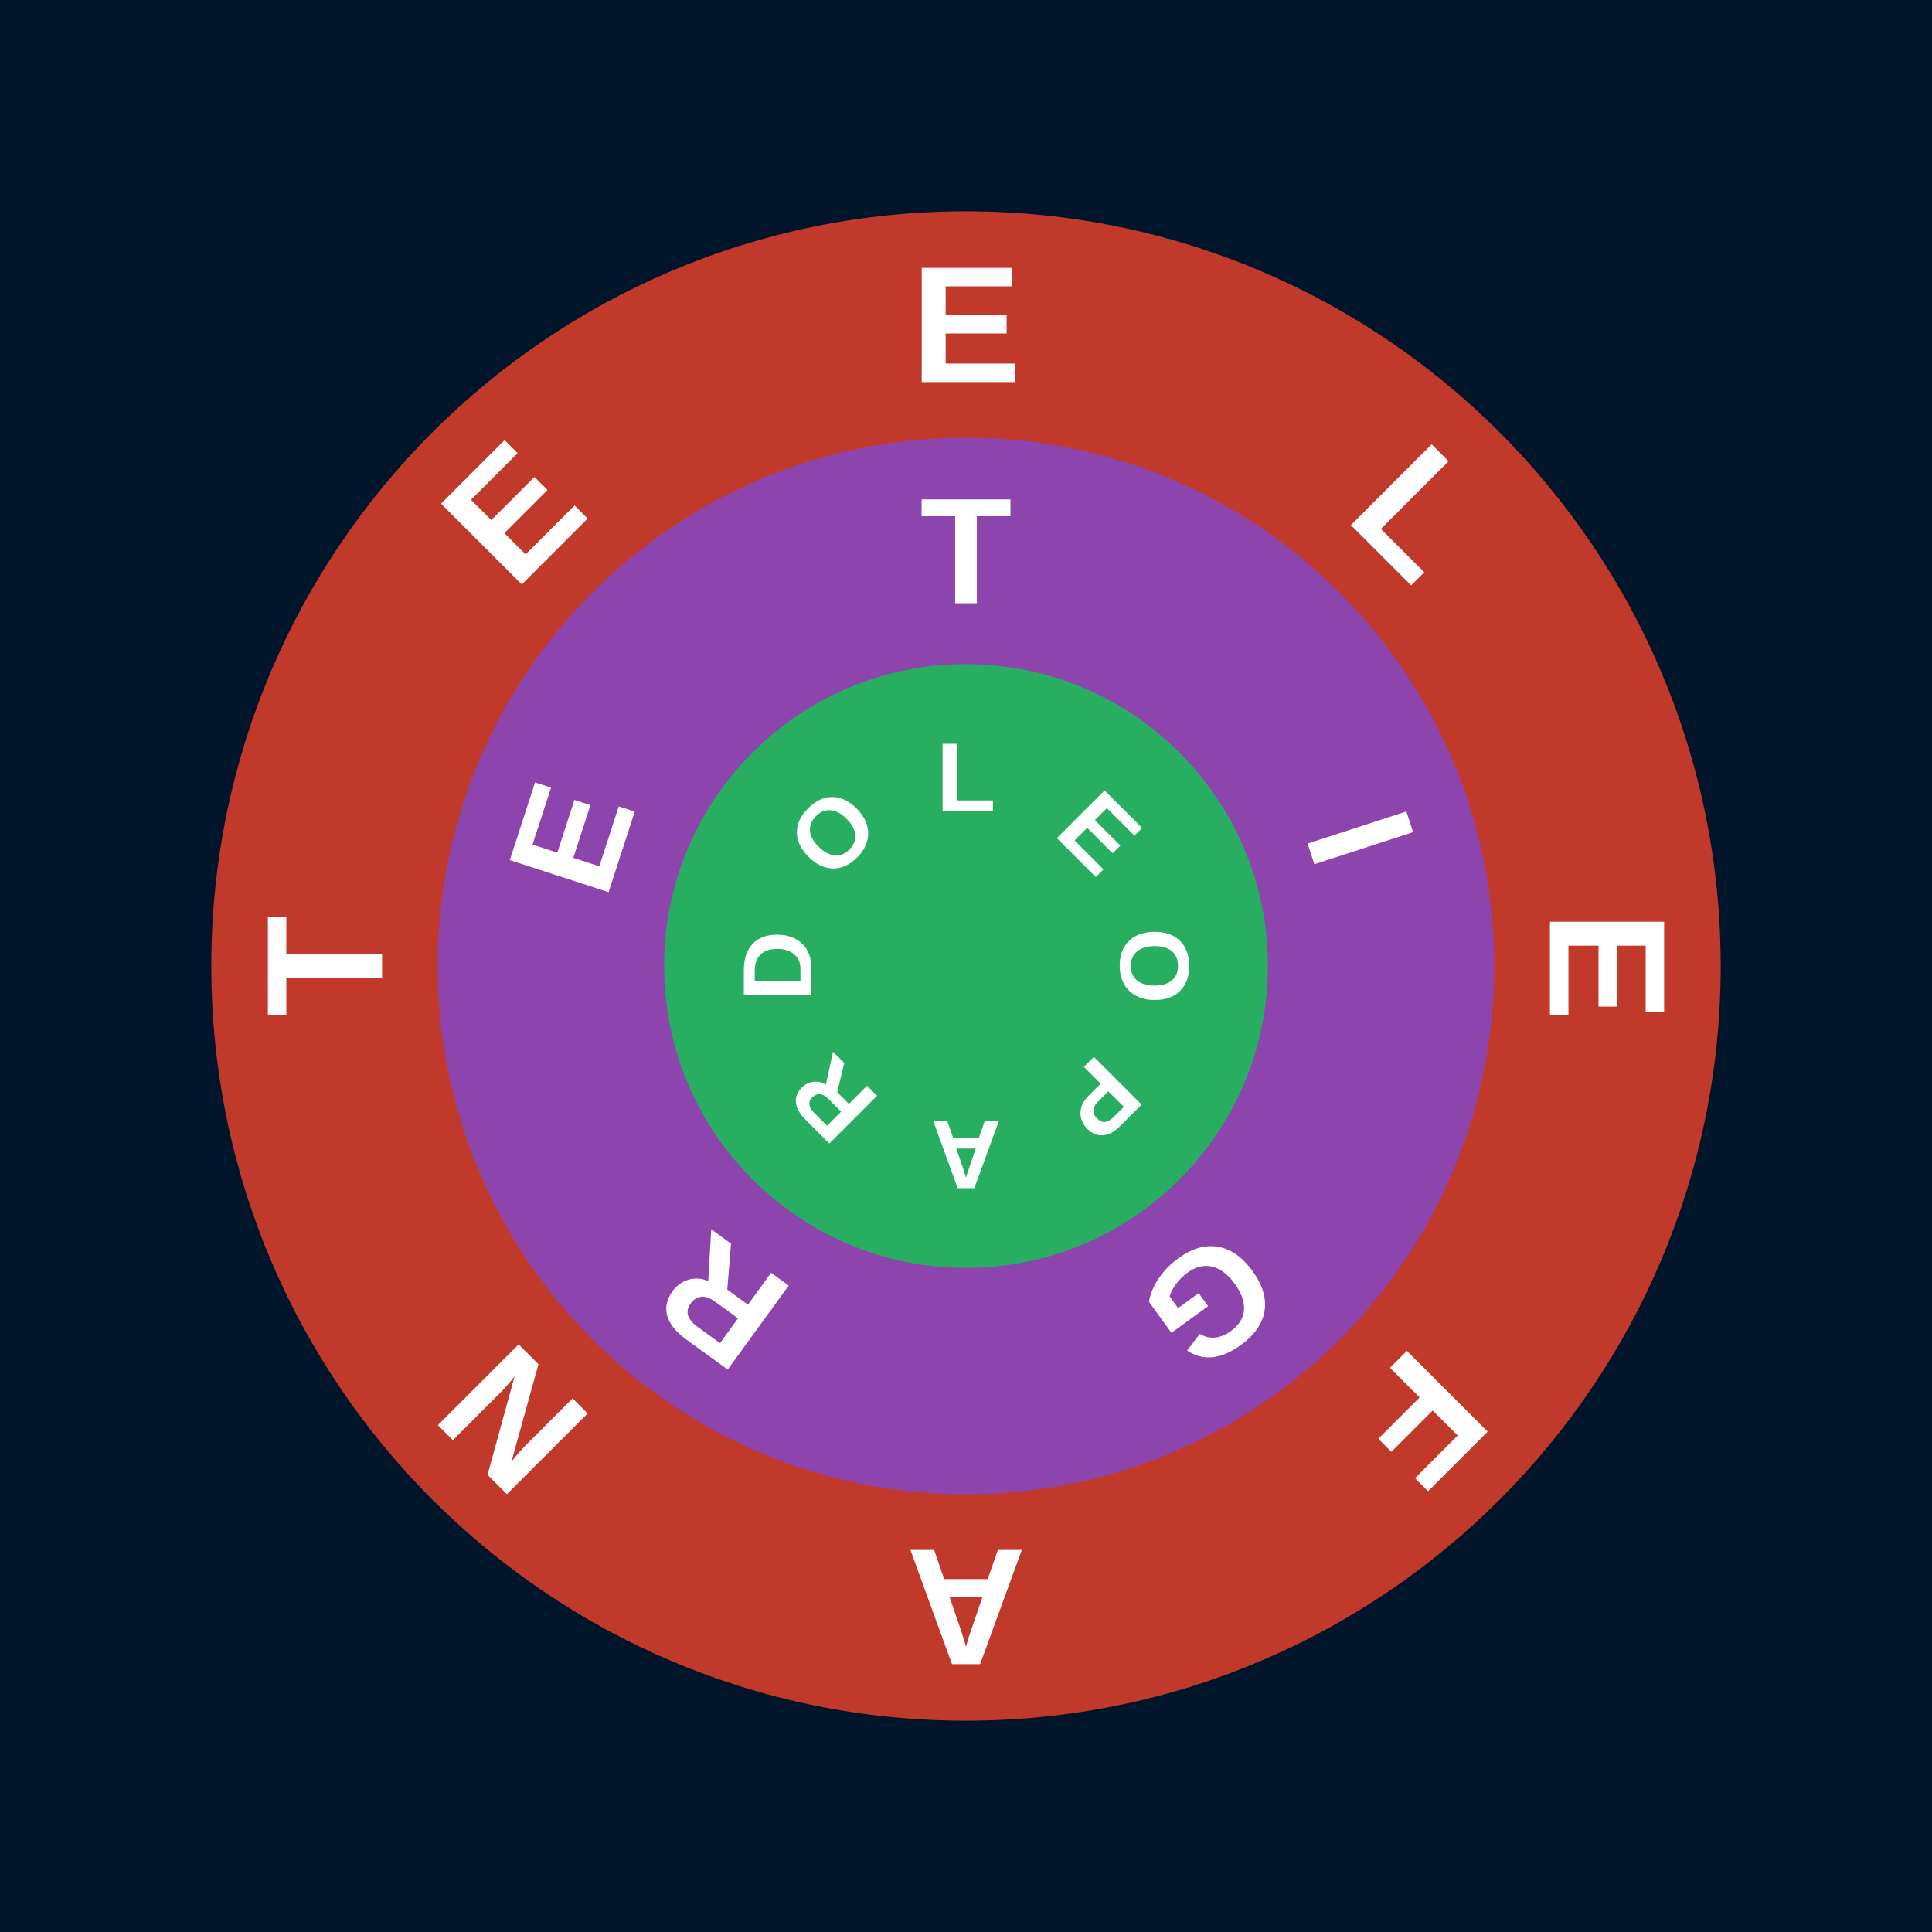
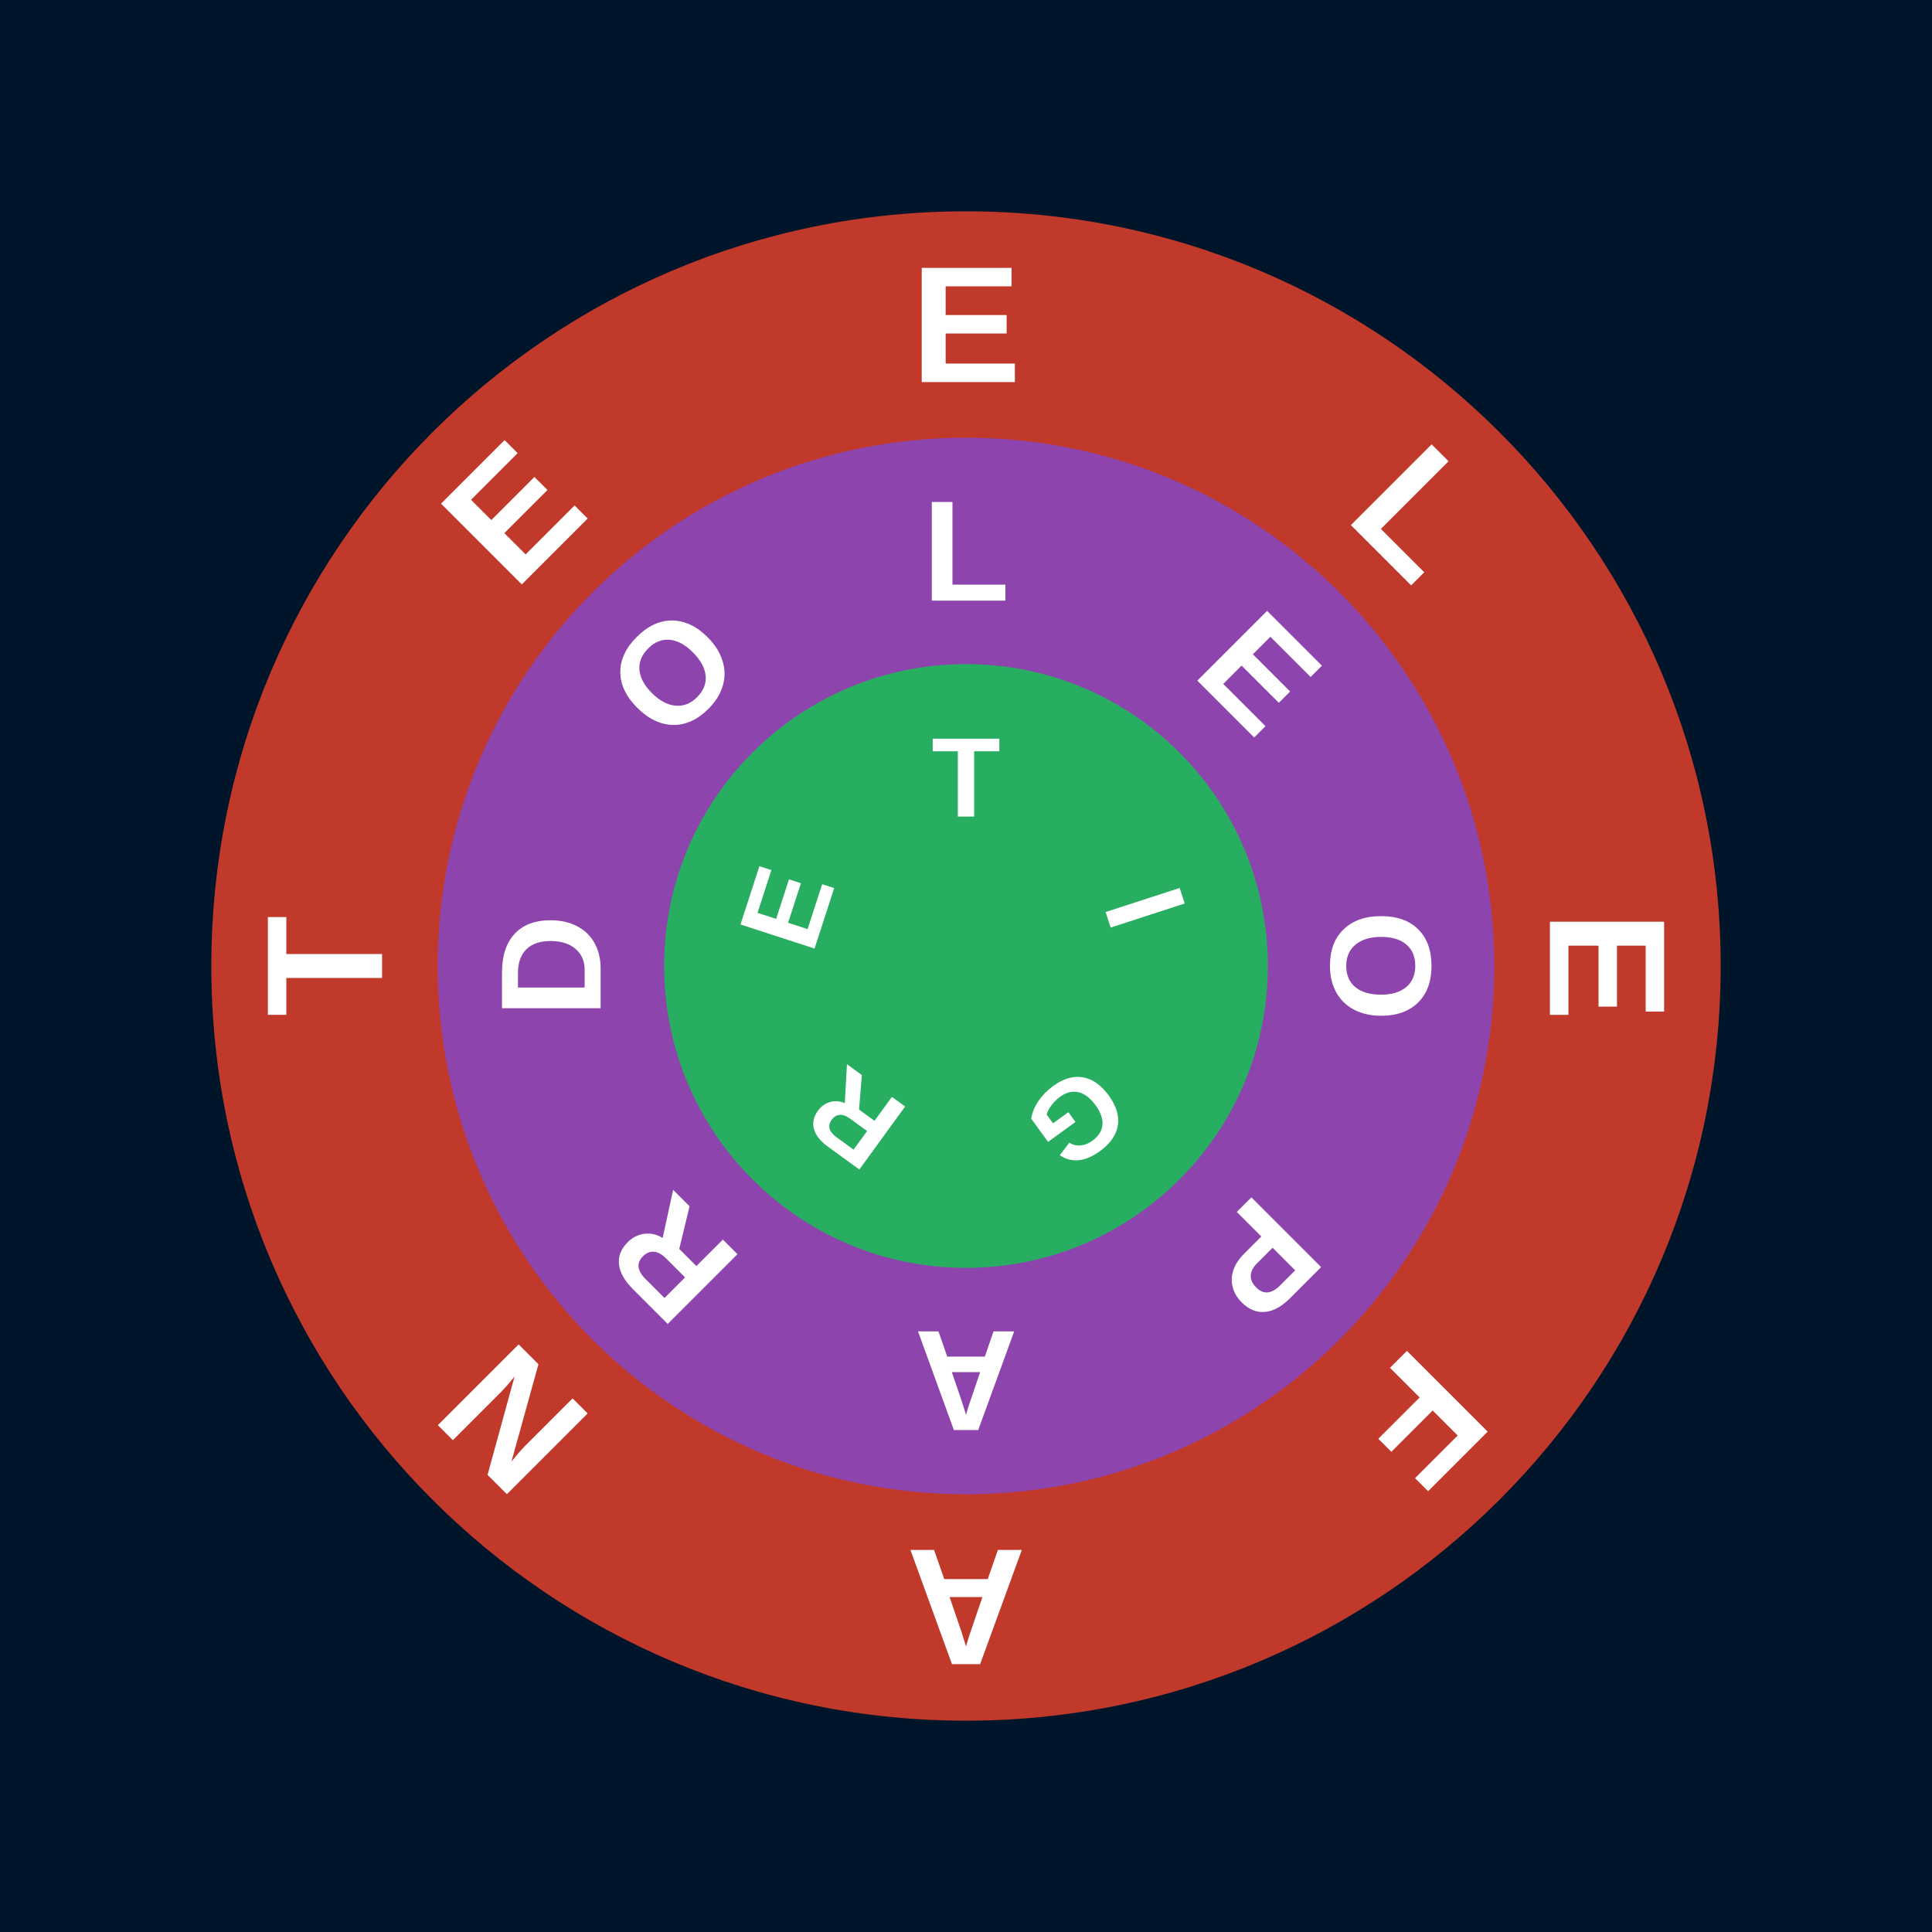
<svg xmlns="http://www.w3.org/2000/svg" viewBox="0 0 512 512">
  <rect width="512" height="512" fill="#001529" />
  <circle cx="256" cy="256" r="200" fill="#C0392B" />
  <circle cx="256" cy="256" r="140" fill="#8E44AD" />
  <circle cx="256" cy="256" r="80" fill="#27AE60" />
  <g fill="#fff" font-family="Arial, Helvetica, sans-serif" font-weight="bold" text-anchor="middle" dominant-baseline="central">
    <text x="256" y="86" font-size="44" transform="rotate(0 256 256)">E</text>
    <text x="256" y="86" font-size="44" transform="rotate(45 256 256)">L</text>
    <text x="256" y="86" font-size="44" transform="rotate(90 256 256)">E</text>
    <text x="256" y="86" font-size="44" transform="rotate(135 256 256)">F</text>
    <text x="256" y="86" font-size="44" transform="rotate(180 256 256)">A</text>
    <text x="256" y="86" font-size="44" transform="rotate(225 256 256)">N</text>
    <text x="256" y="86" font-size="44" transform="rotate(270 256 256)">T</text>
    <text x="256" y="86" font-size="44" transform="rotate(315 256 256)">E</text>
-     <text x="256" y="146" font-size="40" transform="rotate(0 256 256)">T</text>
-     <text x="256" y="146" font-size="40" transform="rotate(72 256 256)">I</text>
-     <text x="256" y="146" font-size="40" transform="rotate(144 256 256)">G</text>
-     <text x="256" y="146" font-size="40" transform="rotate(216 256 256)">R</text>
-     <text x="256" y="146" font-size="40" transform="rotate(288 256 256)">E</text>
-     <text x="256" y="206" font-size="26" transform="rotate(0 256 256)">L</text>
-     <text x="256" y="206" font-size="26" transform="rotate(45 256 256)">E</text>
-     <text x="256" y="206" font-size="26" transform="rotate(90 256 256)">O</text>
-     <text x="256" y="206" font-size="26" transform="rotate(135 256 256)">P</text>
-     <text x="256" y="206" font-size="26" transform="rotate(180 256 256)">A</text>
-     <text x="256" y="206" font-size="26" transform="rotate(225 256 256)">R</text>
-     <text x="256" y="206" font-size="26" transform="rotate(270 256 256)">D</text>
-     <text x="256" y="206" font-size="26" transform="rotate(315 256 256)">O</text>
+     <text x="256" y="146" font-size="38" transform="rotate(0 256 256)">L</text>
+     <text x="256" y="146" font-size="38" transform="rotate(45 256 256)">E</text>
+     <text x="256" y="146" font-size="38" transform="rotate(90 256 256)">O</text>
+     <text x="256" y="146" font-size="38" transform="rotate(135 256 256)">P</text>
+     <text x="256" y="146" font-size="38" transform="rotate(180 256 256)">A</text>
+     <text x="256" y="146" font-size="38" transform="rotate(225 256 256)">R</text>
+     <text x="256" y="146" font-size="38" transform="rotate(270 256 256)">D</text>
+     <text x="256" y="146" font-size="38" transform="rotate(315 256 256)">O</text>
+     <text x="256" y="206" font-size="30" transform="rotate(0 256 256)">T</text>
+     <text x="256" y="206" font-size="30" transform="rotate(72 256 256)">I</text>
+     <text x="256" y="206" font-size="30" transform="rotate(144 256 256)">G</text>
+     <text x="256" y="206" font-size="30" transform="rotate(216 256 256)">R</text>
+     <text x="256" y="206" font-size="30" transform="rotate(288 256 256)">E</text>
  </g>
</svg>
